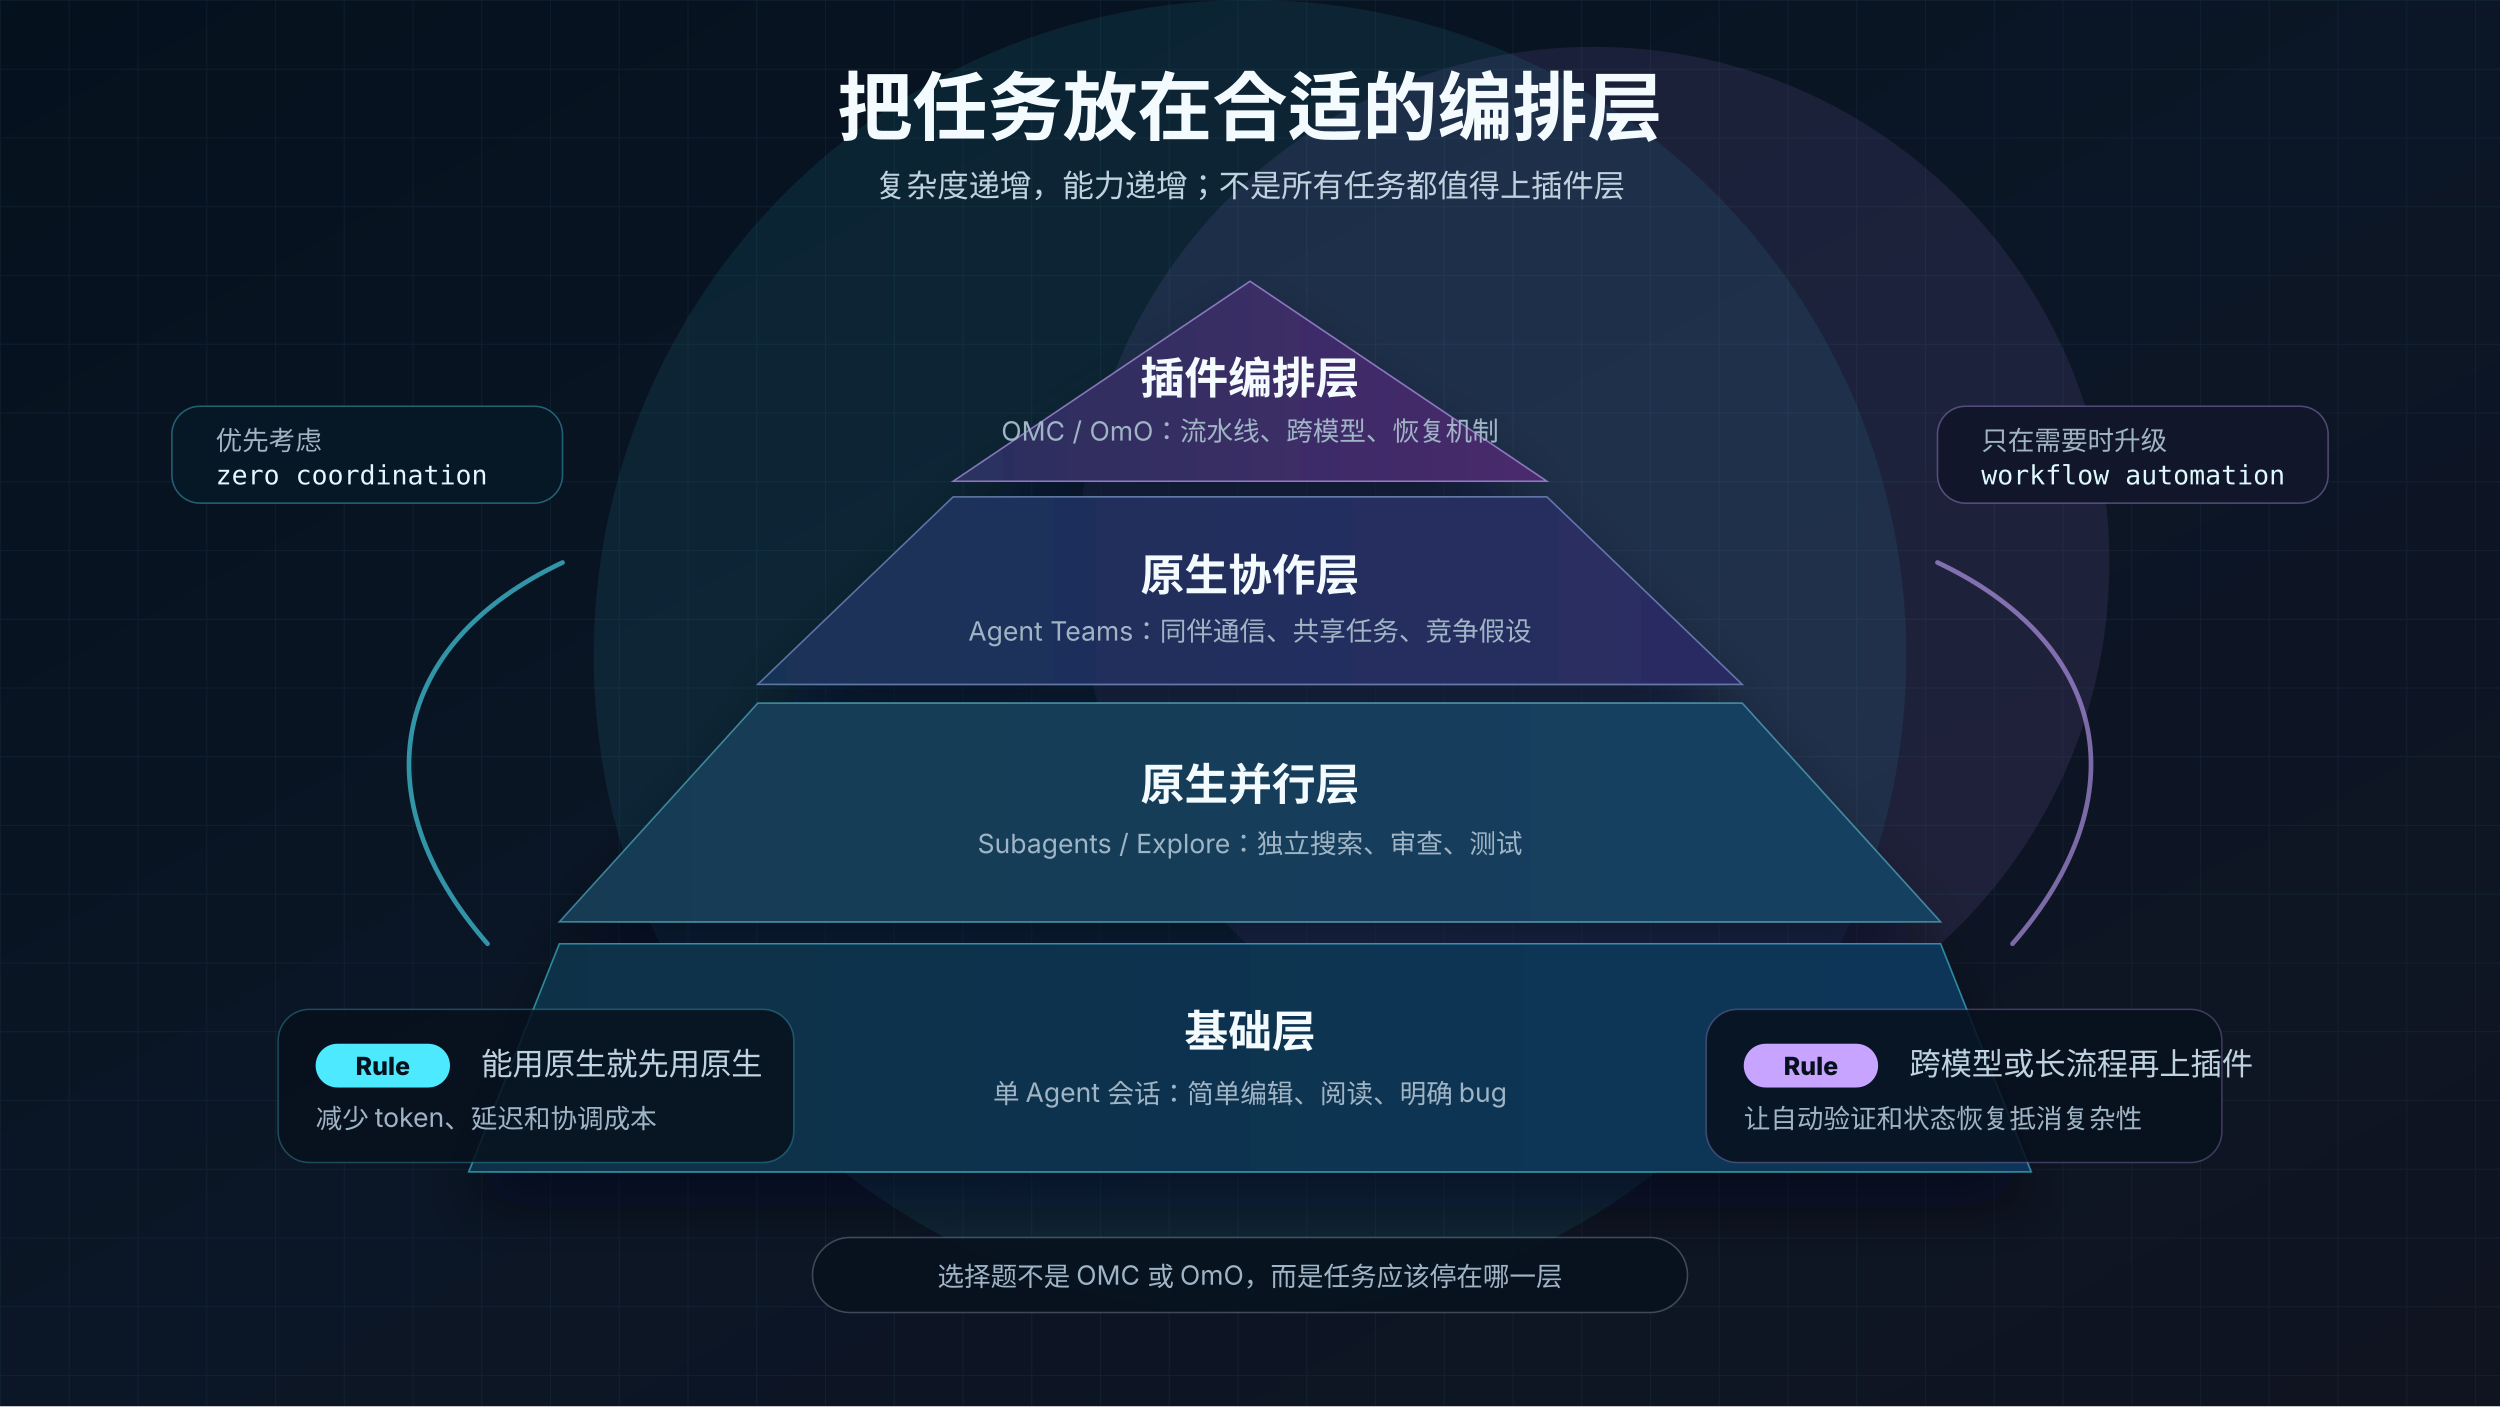
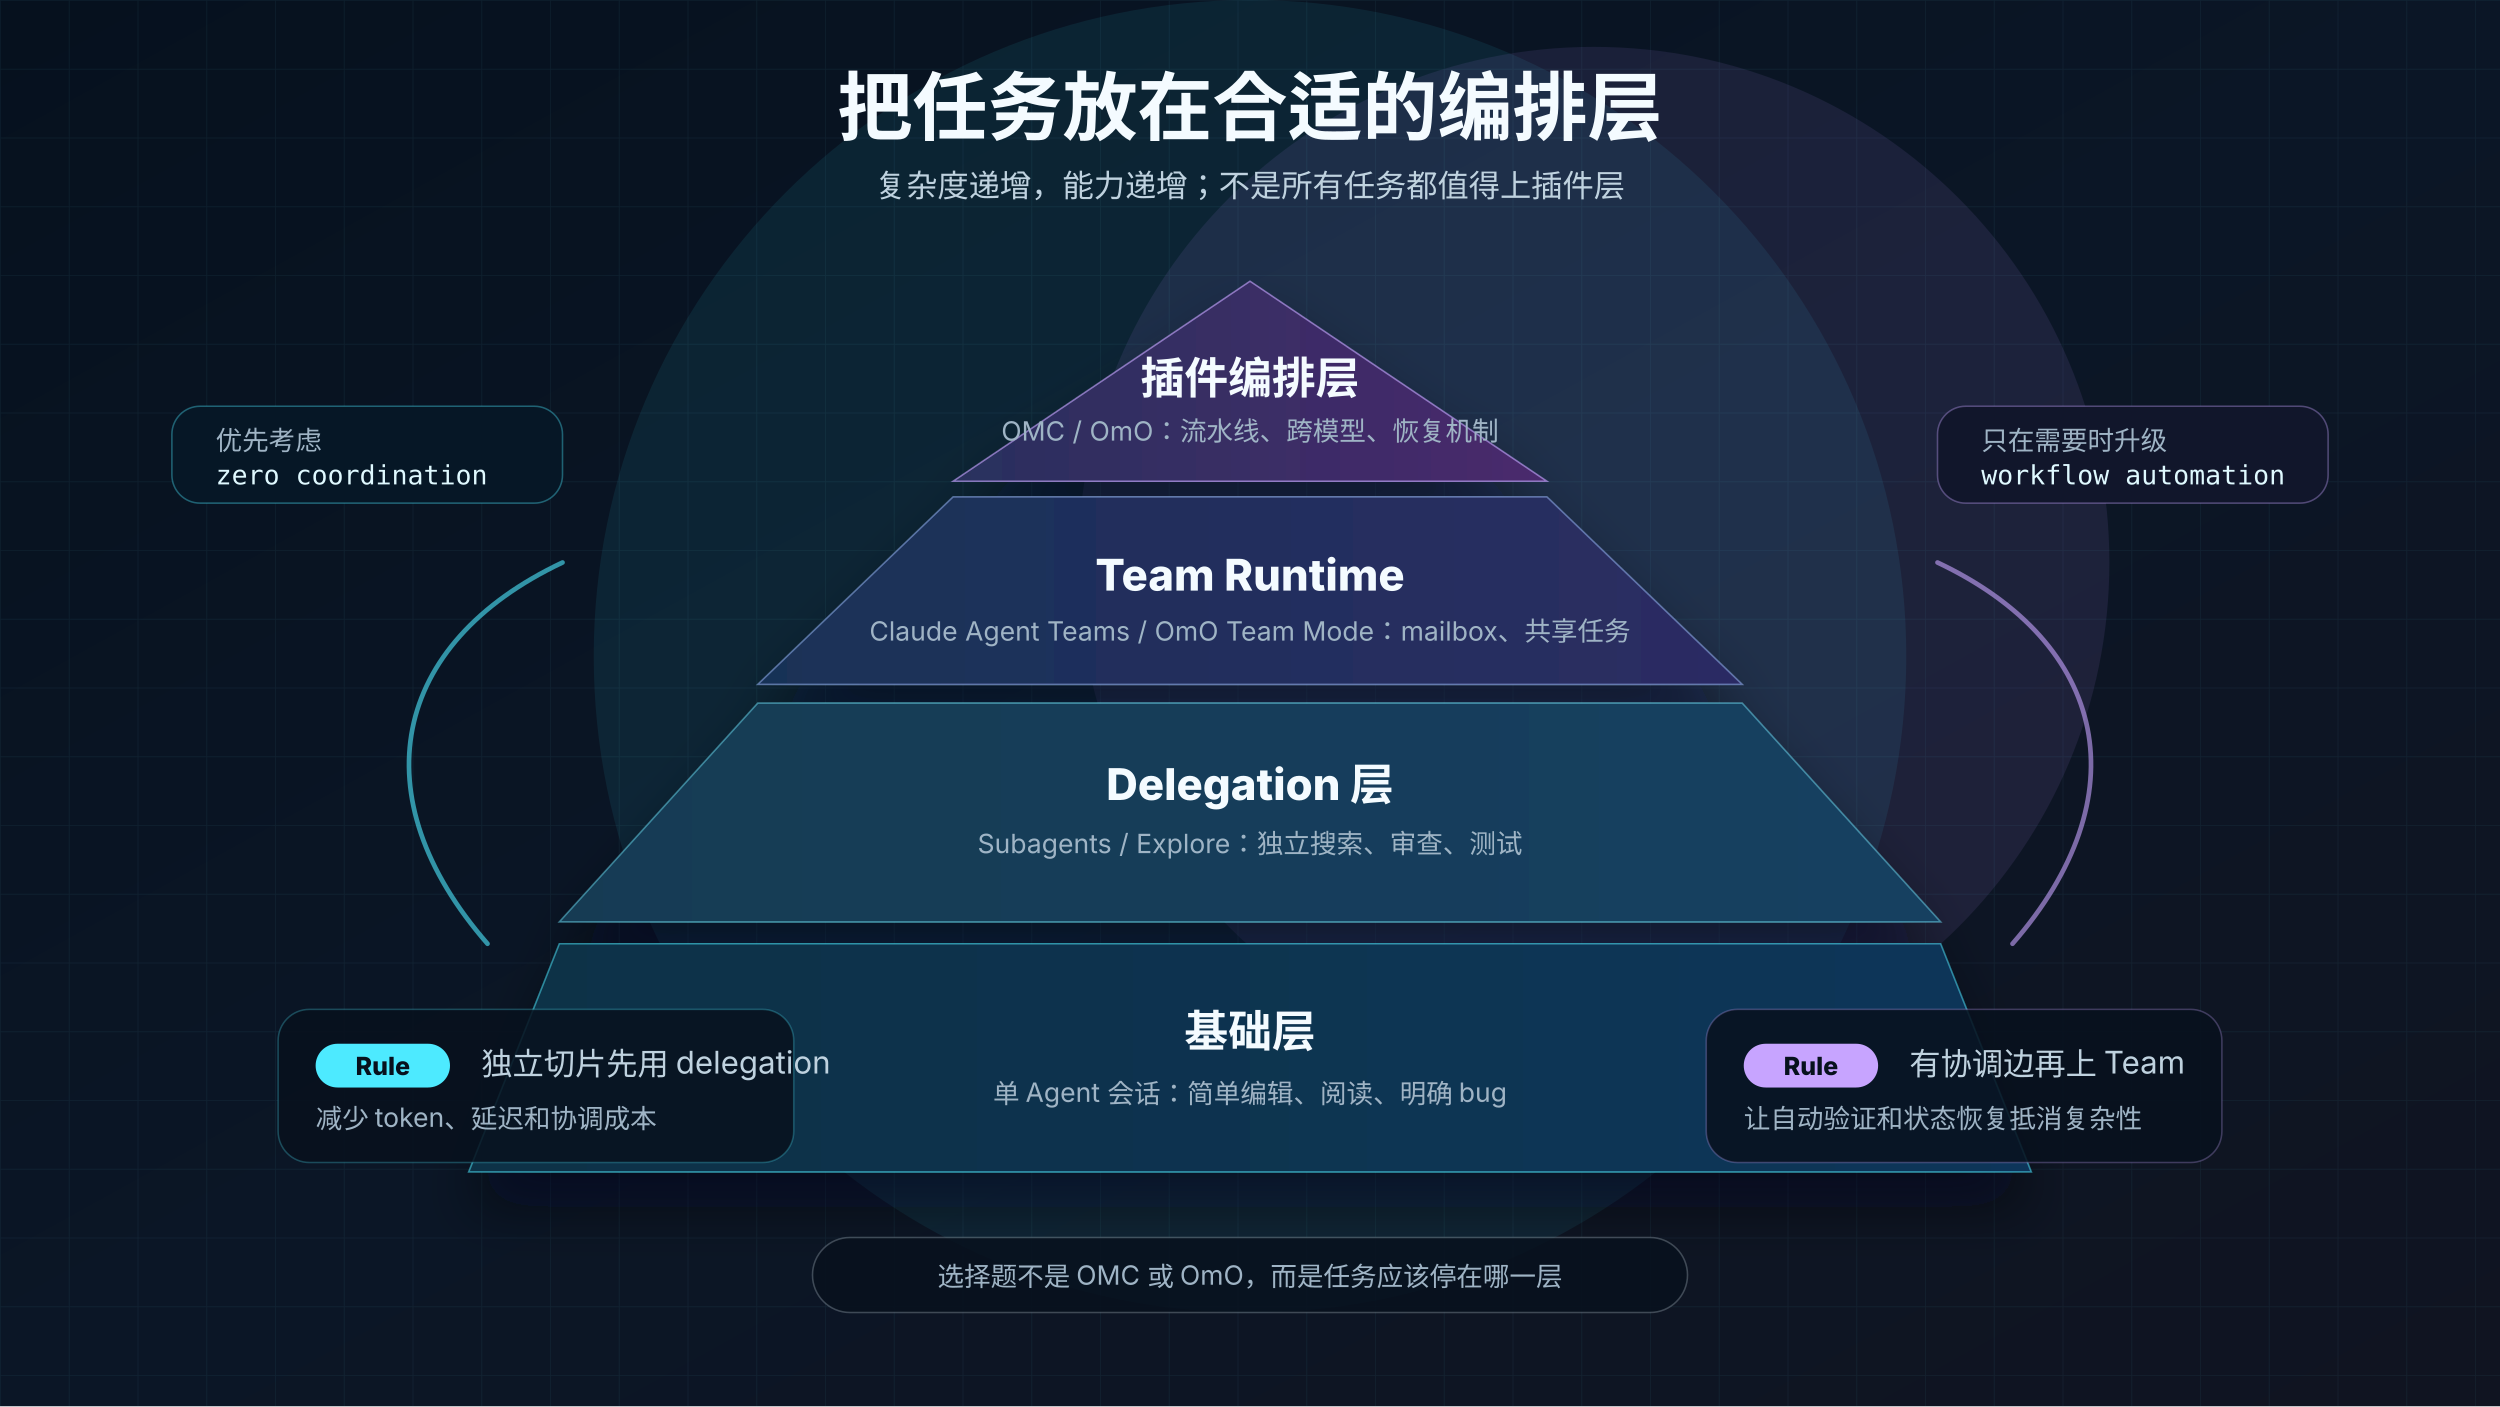
<svg xmlns="http://www.w3.org/2000/svg" width="1600" height="900" viewBox="0 0 1600 900" role="img" aria-labelledby="title desc">
  <defs>
    <linearGradient id="bg" x1="0" y1="0" x2="1" y2="1">
      <stop offset="0%" stop-color="#06111e" />
      <stop offset="50%" stop-color="#0b1626" />
      <stop offset="100%" stop-color="#101421" />
    </linearGradient>
    <linearGradient id="layer1" x1="0" y1="0" x2="1" y2="0">
      <stop offset="0%" stop-color="#0f3346" />
      <stop offset="100%" stop-color="#11345a" />
    </linearGradient>
    <linearGradient id="layer2" x1="0" y1="0" x2="1" y2="0">
      <stop offset="0%" stop-color="#123b53" />
      <stop offset="100%" stop-color="#174061" />
    </linearGradient>
    <linearGradient id="layer3" x1="0" y1="0" x2="1" y2="0">
      <stop offset="0%" stop-color="#193157" />
      <stop offset="100%" stop-color="#2c2c63" />
    </linearGradient>
    <linearGradient id="layer4" x1="0" y1="0" x2="1" y2="0">
      <stop offset="0%" stop-color="#29305d" />
      <stop offset="100%" stop-color="#4a2a6d" />
    </linearGradient>
    <pattern id="grid" width="44" height="44" patternUnits="userSpaceOnUse">
      <path d="M44 0H0V44" fill="none" stroke="#7fefff" stroke-opacity=".06" />
    </pattern>
    <filter id="shadow" x="-20%" y="-20%" width="140%" height="140%">
      <feDropShadow dx="0" dy="22" stdDeviation="18" flood-color="#000814" flood-opacity=".48" />
    </filter>
    <filter id="glow" x="-40%" y="-40%" width="180%" height="180%">
      <feGaussianBlur stdDeviation="5" result="blur" />
      <feMerge>
        <feMergeNode in="blur" />
        <feMergeNode in="SourceGraphic" />
      </feMerge>
    </filter>
    <style>
      .font { font-family: "Inter", "Noto Sans SC", "Source Han Sans SC", "PingFang SC", "Microsoft YaHei", sans-serif; }
      .h1 { font-size: 48px; font-weight: 800; fill: #f4fbff; letter-spacing: 0; }
      .title { font-size: 28px; font-weight: 800; fill: #f4fbff; letter-spacing: 0; }
      .body { font-size: 20px; fill: #bfd2df; letter-spacing: 0; }
      .small { font-size: 17px; fill: #9fb4c5; letter-spacing: 0; }
      .badge { font-size: 16px; font-weight: 800; fill: #07111d; letter-spacing: 0; }
      .mono { font-family: "SFMono-Regular", "Menlo", "Consolas", monospace; font-size: 17px; fill: #dff9ff; }
    </style>
  </defs>
  <rect width="1600" height="900" fill="url(#bg)" />
  <rect width="1600" height="900" fill="url(#grid)" />
  <circle cx="800" cy="420" r="420" fill="#32e8ff" opacity=".08" />
  <circle cx="1020" cy="360" r="330" fill="#b88cff" opacity=".10" />
  <text x="800" y="86" text-anchor="middle" class="font h1">把任务放在合适的编排层</text>
  <text x="800" y="126" text-anchor="middle" class="font body">复杂度递增，能力递增；不是所有任务都值得上插件层</text>
  <g transform="translate(300 180)" filter="url(#shadow)">
    <path d="M500 0L690 128H310Z" fill="url(#layer4)" stroke="#c7a4ff" stroke-opacity=".62" />
    <path d="M310 138H690L815 258H185Z" fill="url(#layer3)" stroke="#9ebfff" stroke-opacity=".5" />
    <path d="M185 270H815L942 410H58Z" fill="url(#layer2)" stroke="#73e9ff" stroke-opacity=".46" />
    <path d="M58 424H942L1000 570H0Z" fill="url(#layer1)" stroke="#4deaff" stroke-opacity=".5" />
    <g class="font">
      <text x="500" y="72" text-anchor="middle" class="title">插件编排层</text>
      <text x="500" y="102" text-anchor="middle" class="small">OMC / OmO：流水线、跨模型、恢复机制</text>
-       <text x="500" y="198" text-anchor="middle" class="title">原生协作层</text>
-       <text x="500" y="230" text-anchor="middle" class="small">Agent Teams：同伴通信、共享任务、竞争假设</text>
-       <text x="500" y="332" text-anchor="middle" class="title">原生并行层</text>
+       <text x="500" y="198" text-anchor="middle" class="title">Team Runtime</text>
+       <text x="500" y="230" text-anchor="middle" class="small">Claude Agent Teams / OmO Team Mode：mailbox、共享任务</text>
+       <text x="500" y="332" text-anchor="middle" class="title">Delegation 层</text>
      <text x="500" y="366" text-anchor="middle" class="small">Subagents / Explore：独立搜索、审查、测试</text>
      <text x="500" y="490" text-anchor="middle" class="title">基础层</text>
      <text x="500" y="526" text-anchor="middle" class="small">单 Agent 会话：简单编辑、阅读、明确 bug</text>
    </g>
  </g>
  <g class="font">
    <g transform="translate(110 260)">
      <rect width="250" height="62" rx="18" fill="#061726" stroke="#4deaff" stroke-opacity=".36" />
      <text x="28" y="28" class="small">优先考虑</text>
      <text x="28" y="50" class="mono">zero coordination</text>
    </g>
    <g transform="translate(1240 260)">
      <rect width="250" height="62" rx="18" fill="#11162b" stroke="#c7a4ff" stroke-opacity=".36" />
      <text x="28" y="28" class="small">只在需要时升级</text>
      <text x="28" y="50" class="mono">workflow automation</text>
    </g>
    <path d="M360 360C250 412 230 510 312 604" fill="none" stroke="#4deaff" stroke-width="3" stroke-opacity=".6" stroke-linecap="round" />
    <path d="M1240 360C1350 412 1370 510 1288 604" fill="none" stroke="#c7a4ff" stroke-width="3" stroke-opacity=".6" stroke-linecap="round" />
    <g transform="translate(178 646)">
      <rect width="330" height="98" rx="20" fill="#07111d" fill-opacity=".86" stroke="#4deaff" stroke-opacity=".26" />
      <rect x="24" y="22" width="86" height="28" rx="14" fill="#4deaff" />
      <text x="67" y="42" text-anchor="middle" class="badge">Rule</text>
-       <text x="130" y="42" class="body">能用原生就先用原生</text>
+       <text x="130" y="42" class="body">独立切片先用 delegation</text>
      <text x="24" y="76" class="small">减少 token、延迟和协调成本</text>
    </g>
    <g transform="translate(1092 646)">
      <rect width="330" height="98" rx="20" fill="#07111d" fill-opacity=".86" stroke="#c7a4ff" stroke-opacity=".28" />
      <rect x="24" y="22" width="86" height="28" rx="14" fill="#c7a4ff" />
      <text x="67" y="42" text-anchor="middle" class="badge">Rule</text>
-       <text x="130" y="42" class="body">跨模型或长流程再上插件</text>
+       <text x="130" y="42" class="body">有协调边再上 Team</text>
      <text x="24" y="76" class="small">让自动验证和状态恢复抵消复杂性</text>
    </g>
  </g>
  <g class="font" transform="translate(520 792)">
    <rect width="560" height="48" rx="24" fill="#07111d" fill-opacity=".86" stroke="#e7f6ff" stroke-opacity=".24" />
    <text x="280" y="31" text-anchor="middle" class="small">选择题不是 OMC 或 OmO，而是任务应该停在哪一层</text>
  </g>
</svg>
